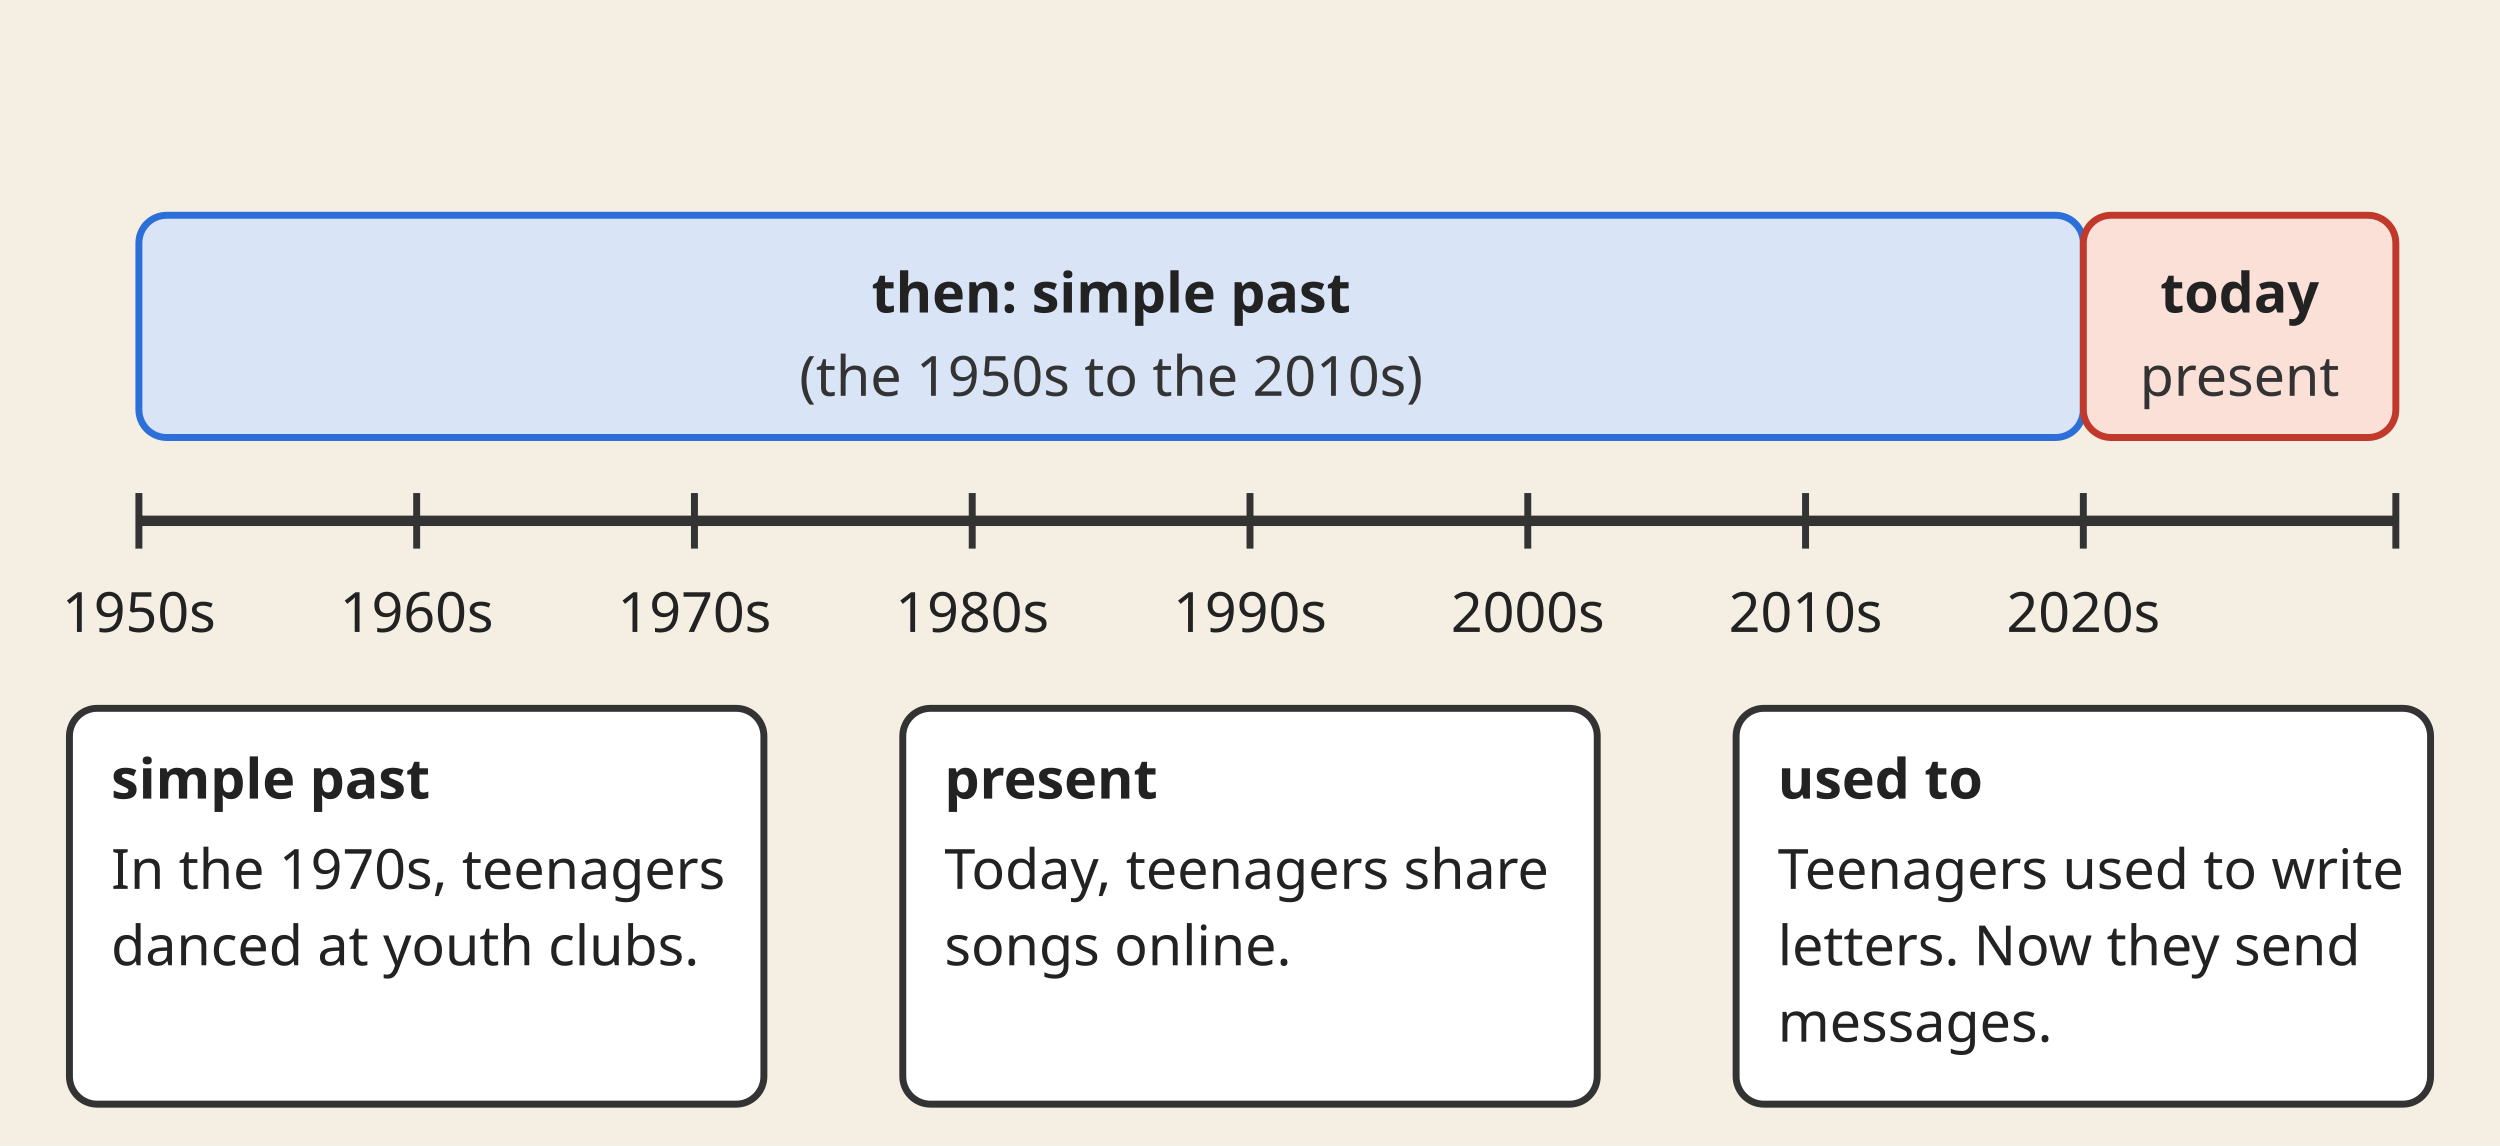
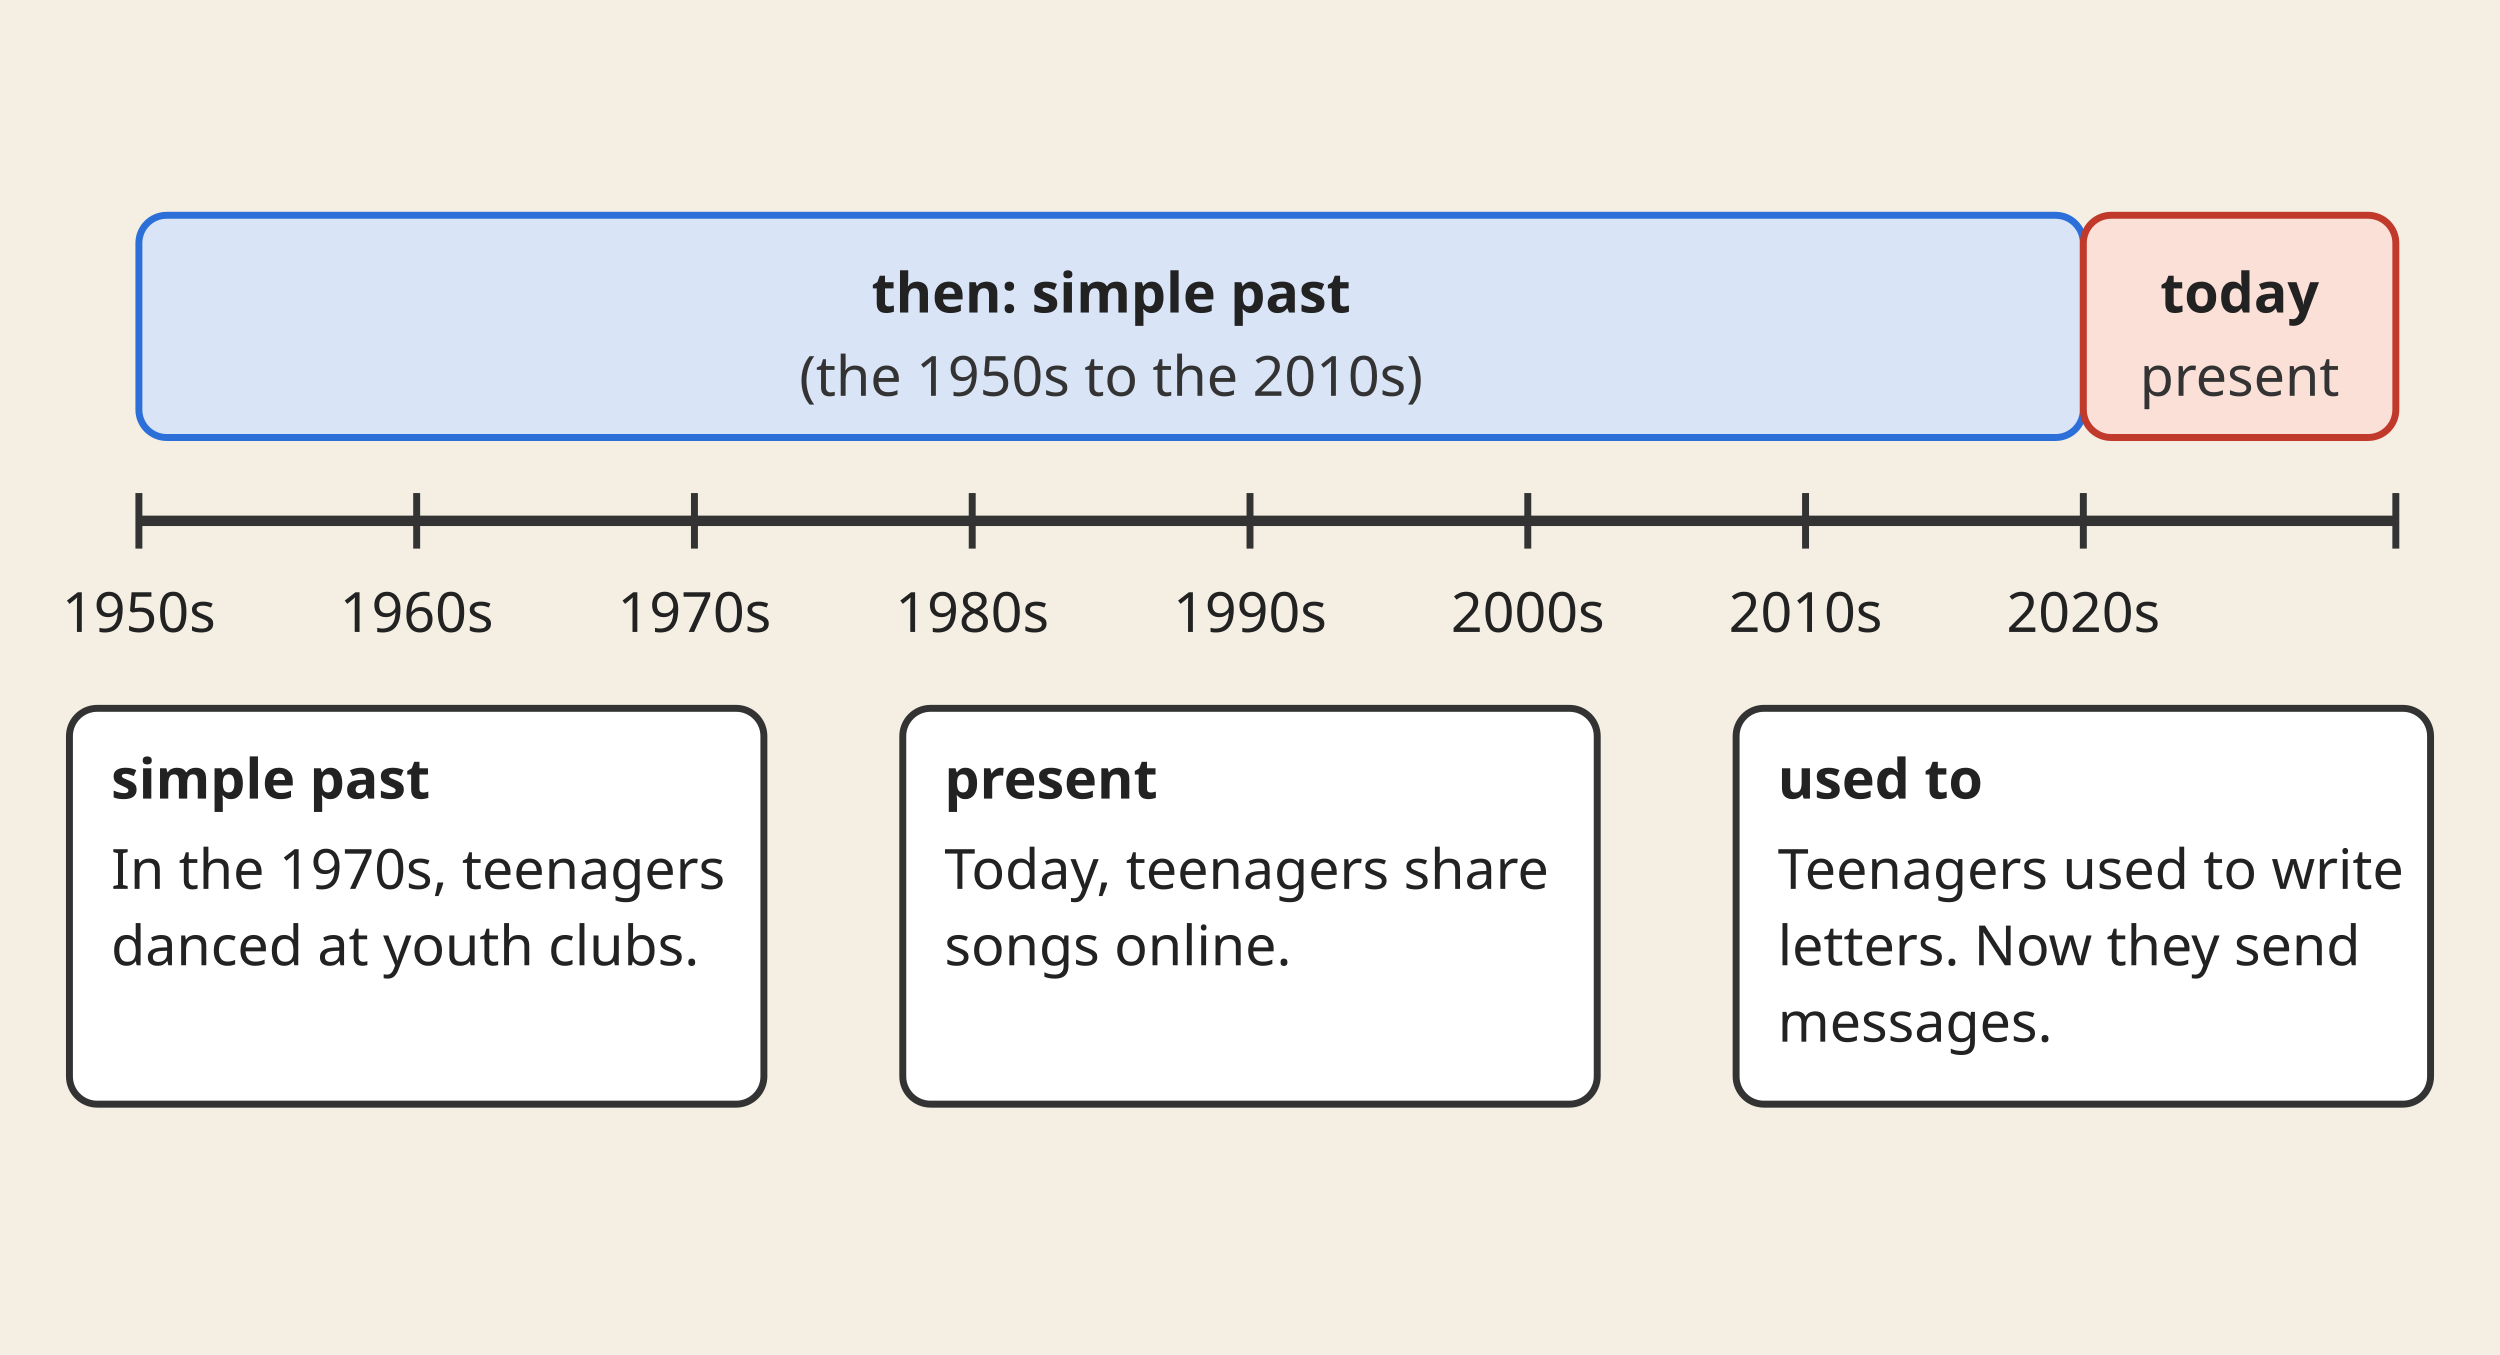
- <svg xmlns="http://www.w3.org/2000/svg" viewBox="0 0 720 330" role="img">
-   <rect width="720" height="330" fill="#f4efe2" />
+ <svg xmlns="http://www.w3.org/2000/svg" viewBox="0 0 720 390" role="img">
+   <rect width="720" height="390" fill="#f4efe2" />
  <rect x="40" y="62" width="560" height="64" rx="8" fill="#d9e4f7" stroke="#2c6fd8" stroke-width="2" />
  <rect x="600" y="62" width="90" height="64" rx="8" fill="#fbe0d8" stroke="#c0392b" stroke-width="2" />
  <text x="320" y="90" font-family="sans-serif" font-size="16" font-weight="bold" text-anchor="middle" fill="#222">then: simple past</text>
  <text x="320" y="114" font-family="sans-serif" font-size="16" text-anchor="middle" fill="#333">(the 1950s to the 2010s)</text>
  <text x="645" y="90" font-family="sans-serif" font-size="16" font-weight="bold" text-anchor="middle" fill="#222">today</text>
  <text x="645" y="114" font-family="sans-serif" font-size="16" text-anchor="middle" fill="#333">present</text>
  <line x1="40" y1="150" x2="690" y2="150" stroke="#333" stroke-width="3" />
  <line x1="40" y1="142" x2="40" y2="158" stroke="#333" stroke-width="2" />
  <text x="40" y="182" font-family="sans-serif" font-size="16" text-anchor="middle" fill="#222">1950s</text>
  <line x1="120" y1="142" x2="120" y2="158" stroke="#333" stroke-width="2" />
  <text x="120" y="182" font-family="sans-serif" font-size="16" text-anchor="middle" fill="#222">1960s</text>
  <line x1="200" y1="142" x2="200" y2="158" stroke="#333" stroke-width="2" />
  <text x="200" y="182" font-family="sans-serif" font-size="16" text-anchor="middle" fill="#222">1970s</text>
  <line x1="280" y1="142" x2="280" y2="158" stroke="#333" stroke-width="2" />
  <text x="280" y="182" font-family="sans-serif" font-size="16" text-anchor="middle" fill="#222">1980s</text>
  <line x1="360" y1="142" x2="360" y2="158" stroke="#333" stroke-width="2" />
  <text x="360" y="182" font-family="sans-serif" font-size="16" text-anchor="middle" fill="#222">1990s</text>
  <line x1="440" y1="142" x2="440" y2="158" stroke="#333" stroke-width="2" />
  <text x="440" y="182" font-family="sans-serif" font-size="16" text-anchor="middle" fill="#222">2000s</text>
  <line x1="520" y1="142" x2="520" y2="158" stroke="#333" stroke-width="2" />
  <text x="520" y="182" font-family="sans-serif" font-size="16" text-anchor="middle" fill="#222">2010s</text>
  <line x1="600" y1="142" x2="600" y2="158" stroke="#333" stroke-width="2" />
  <text x="600" y="182" font-family="sans-serif" font-size="16" text-anchor="middle" fill="#222">2020s</text>
  <line x1="690" y1="142" x2="690" y2="158" stroke="#333" stroke-width="2" />
  <rect x="20" y="204" width="200" height="114" rx="8" fill="#fff" stroke="#333" stroke-width="2" />
  <text x="32" y="230" font-family="sans-serif" font-size="16" font-weight="bold" fill="#222">simple past</text>
  <text x="32" y="256" font-family="sans-serif" font-size="16" fill="#222">In the 1970s, teenagers</text>
  <text x="32" y="278" font-family="sans-serif" font-size="16" fill="#222">danced at youth clubs.</text>
  <rect x="260" y="204" width="200" height="114" rx="8" fill="#fff" stroke="#333" stroke-width="2" />
  <text x="272" y="230" font-family="sans-serif" font-size="16" font-weight="bold" fill="#222">present</text>
  <text x="272" y="256" font-family="sans-serif" font-size="16" fill="#222">Today, teenagers share</text>
  <text x="272" y="278" font-family="sans-serif" font-size="16" fill="#222">songs online.</text>
  <rect x="500" y="204" width="200" height="114" rx="8" fill="#fff" stroke="#333" stroke-width="2" />
  <text x="512" y="230" font-family="sans-serif" font-size="16" font-weight="bold" fill="#222">used to</text>
  <text x="512" y="256" font-family="sans-serif" font-size="16" fill="#222">Teenagers used to write</text>
  <text x="512" y="278" font-family="sans-serif" font-size="16" fill="#222">letters. Now they send</text>
  <text x="512" y="300" font-family="sans-serif" font-size="16" fill="#222">messages.</text>
</svg>
